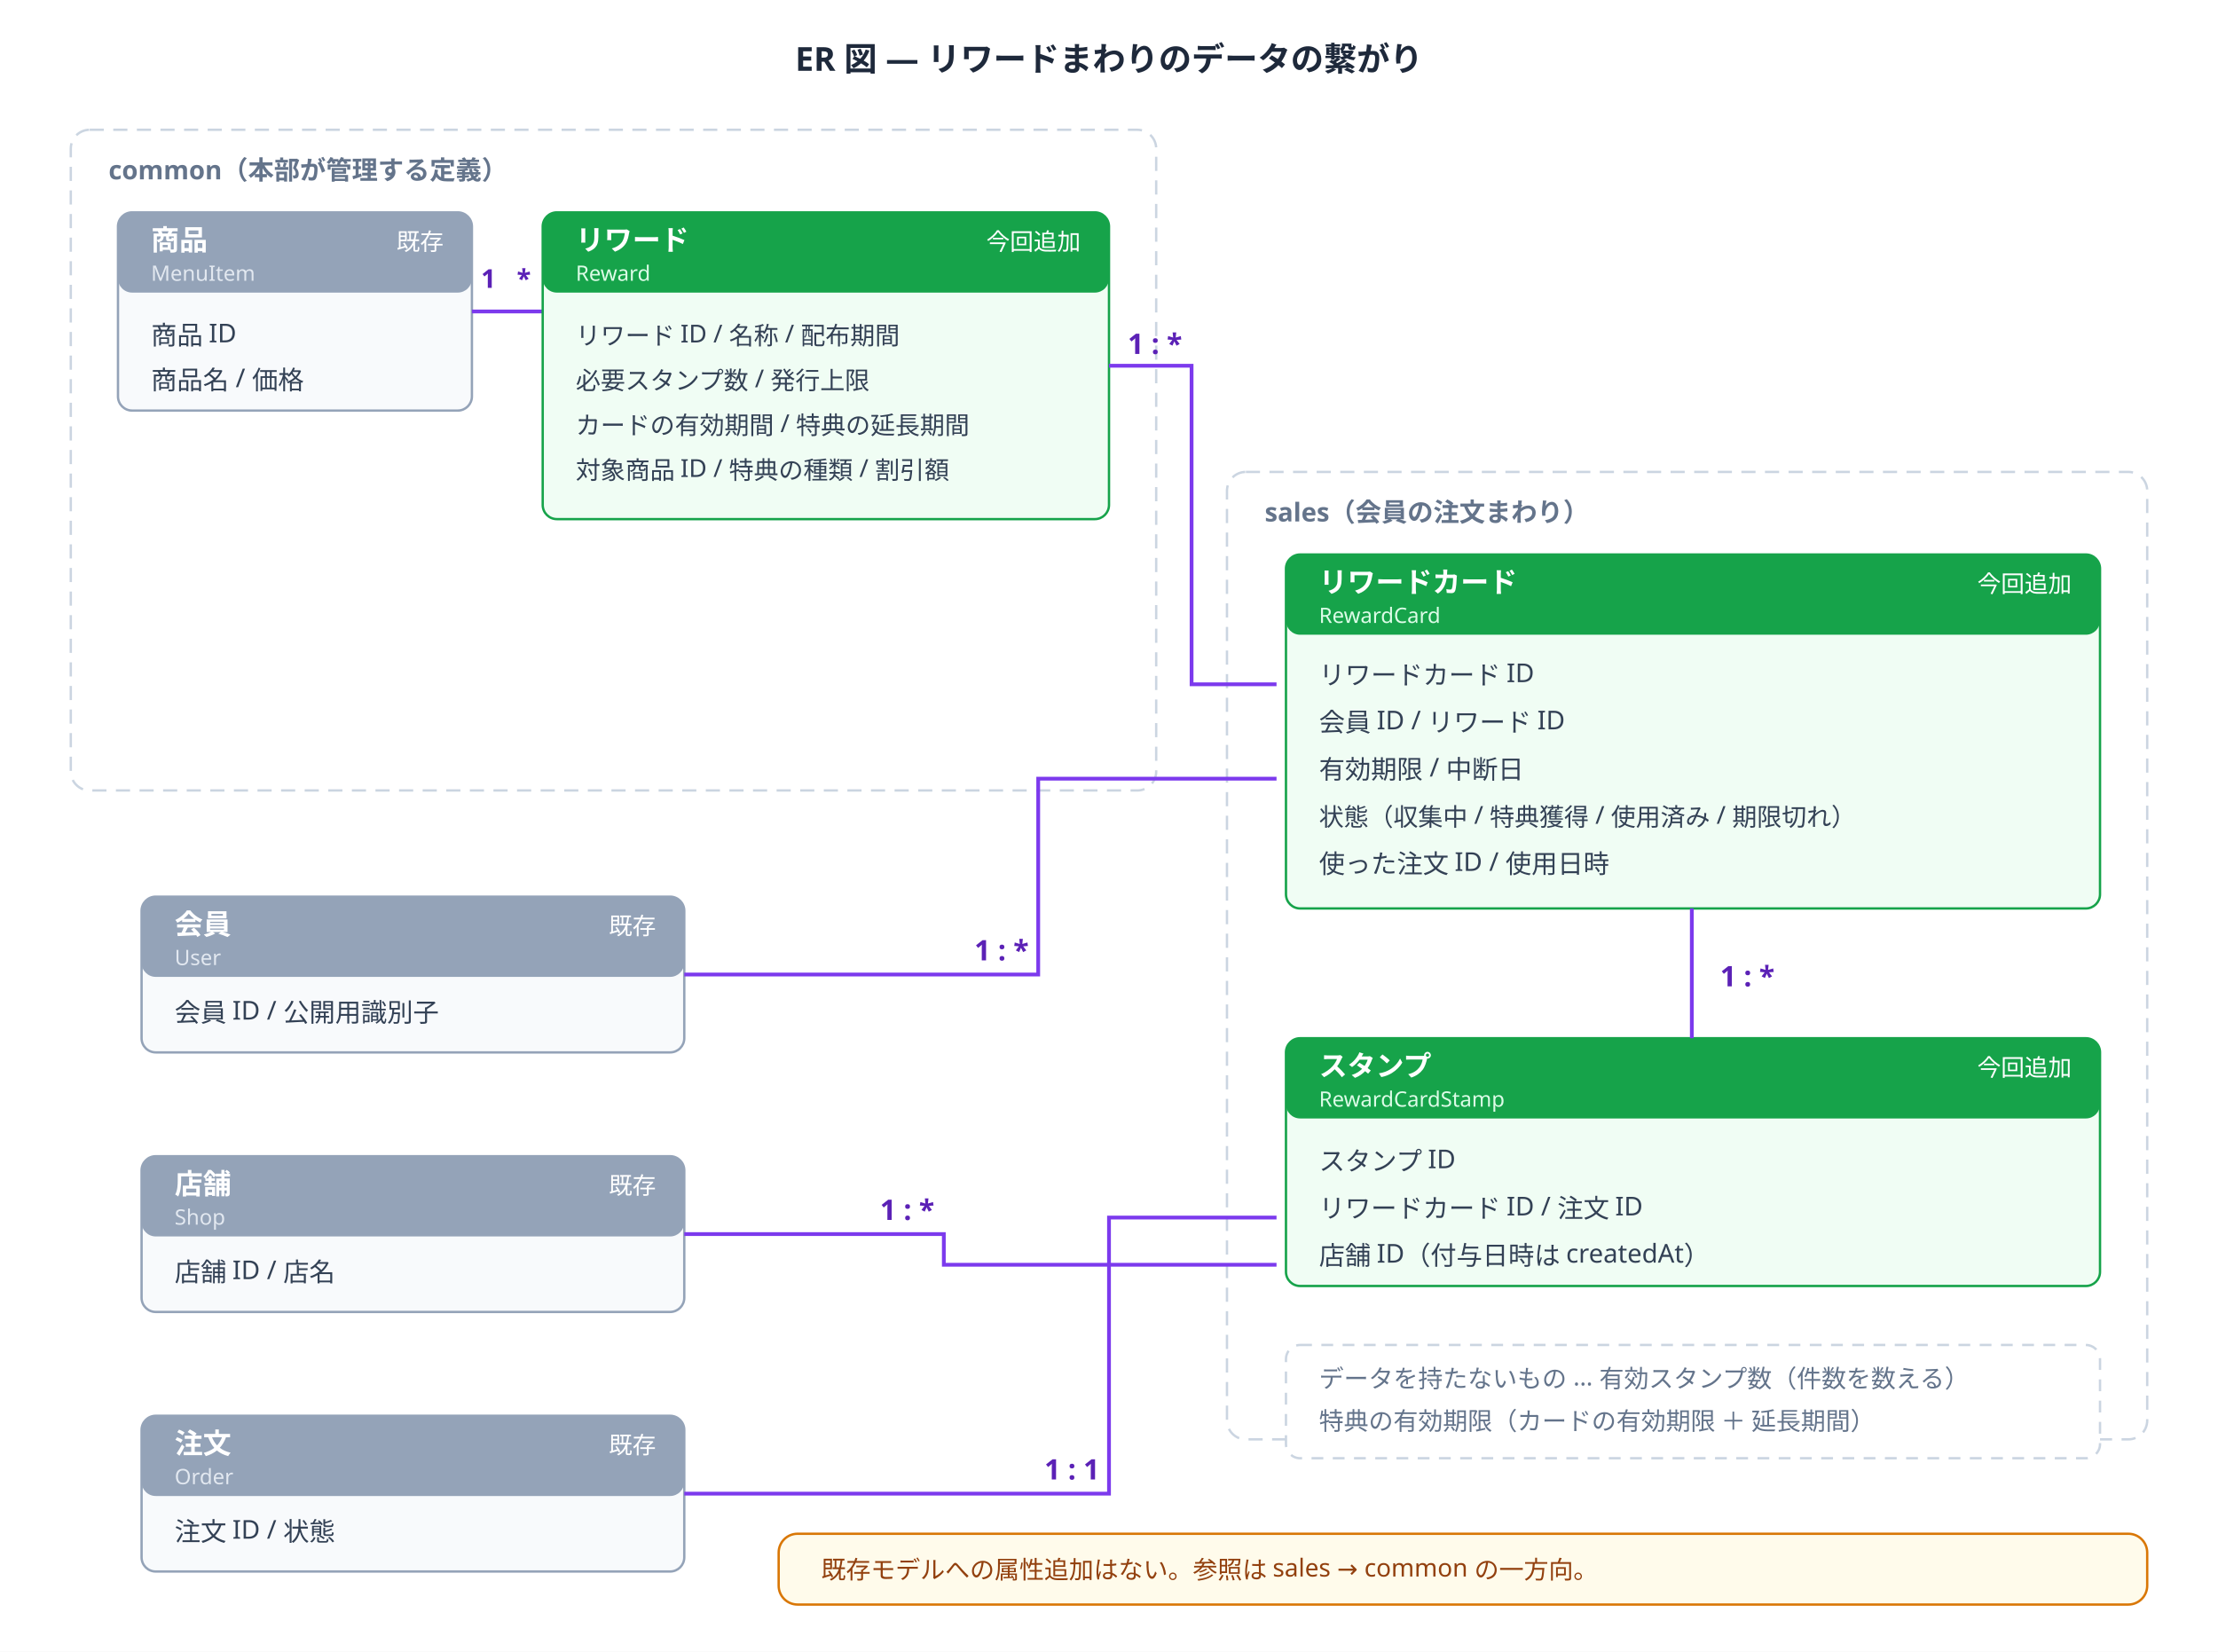
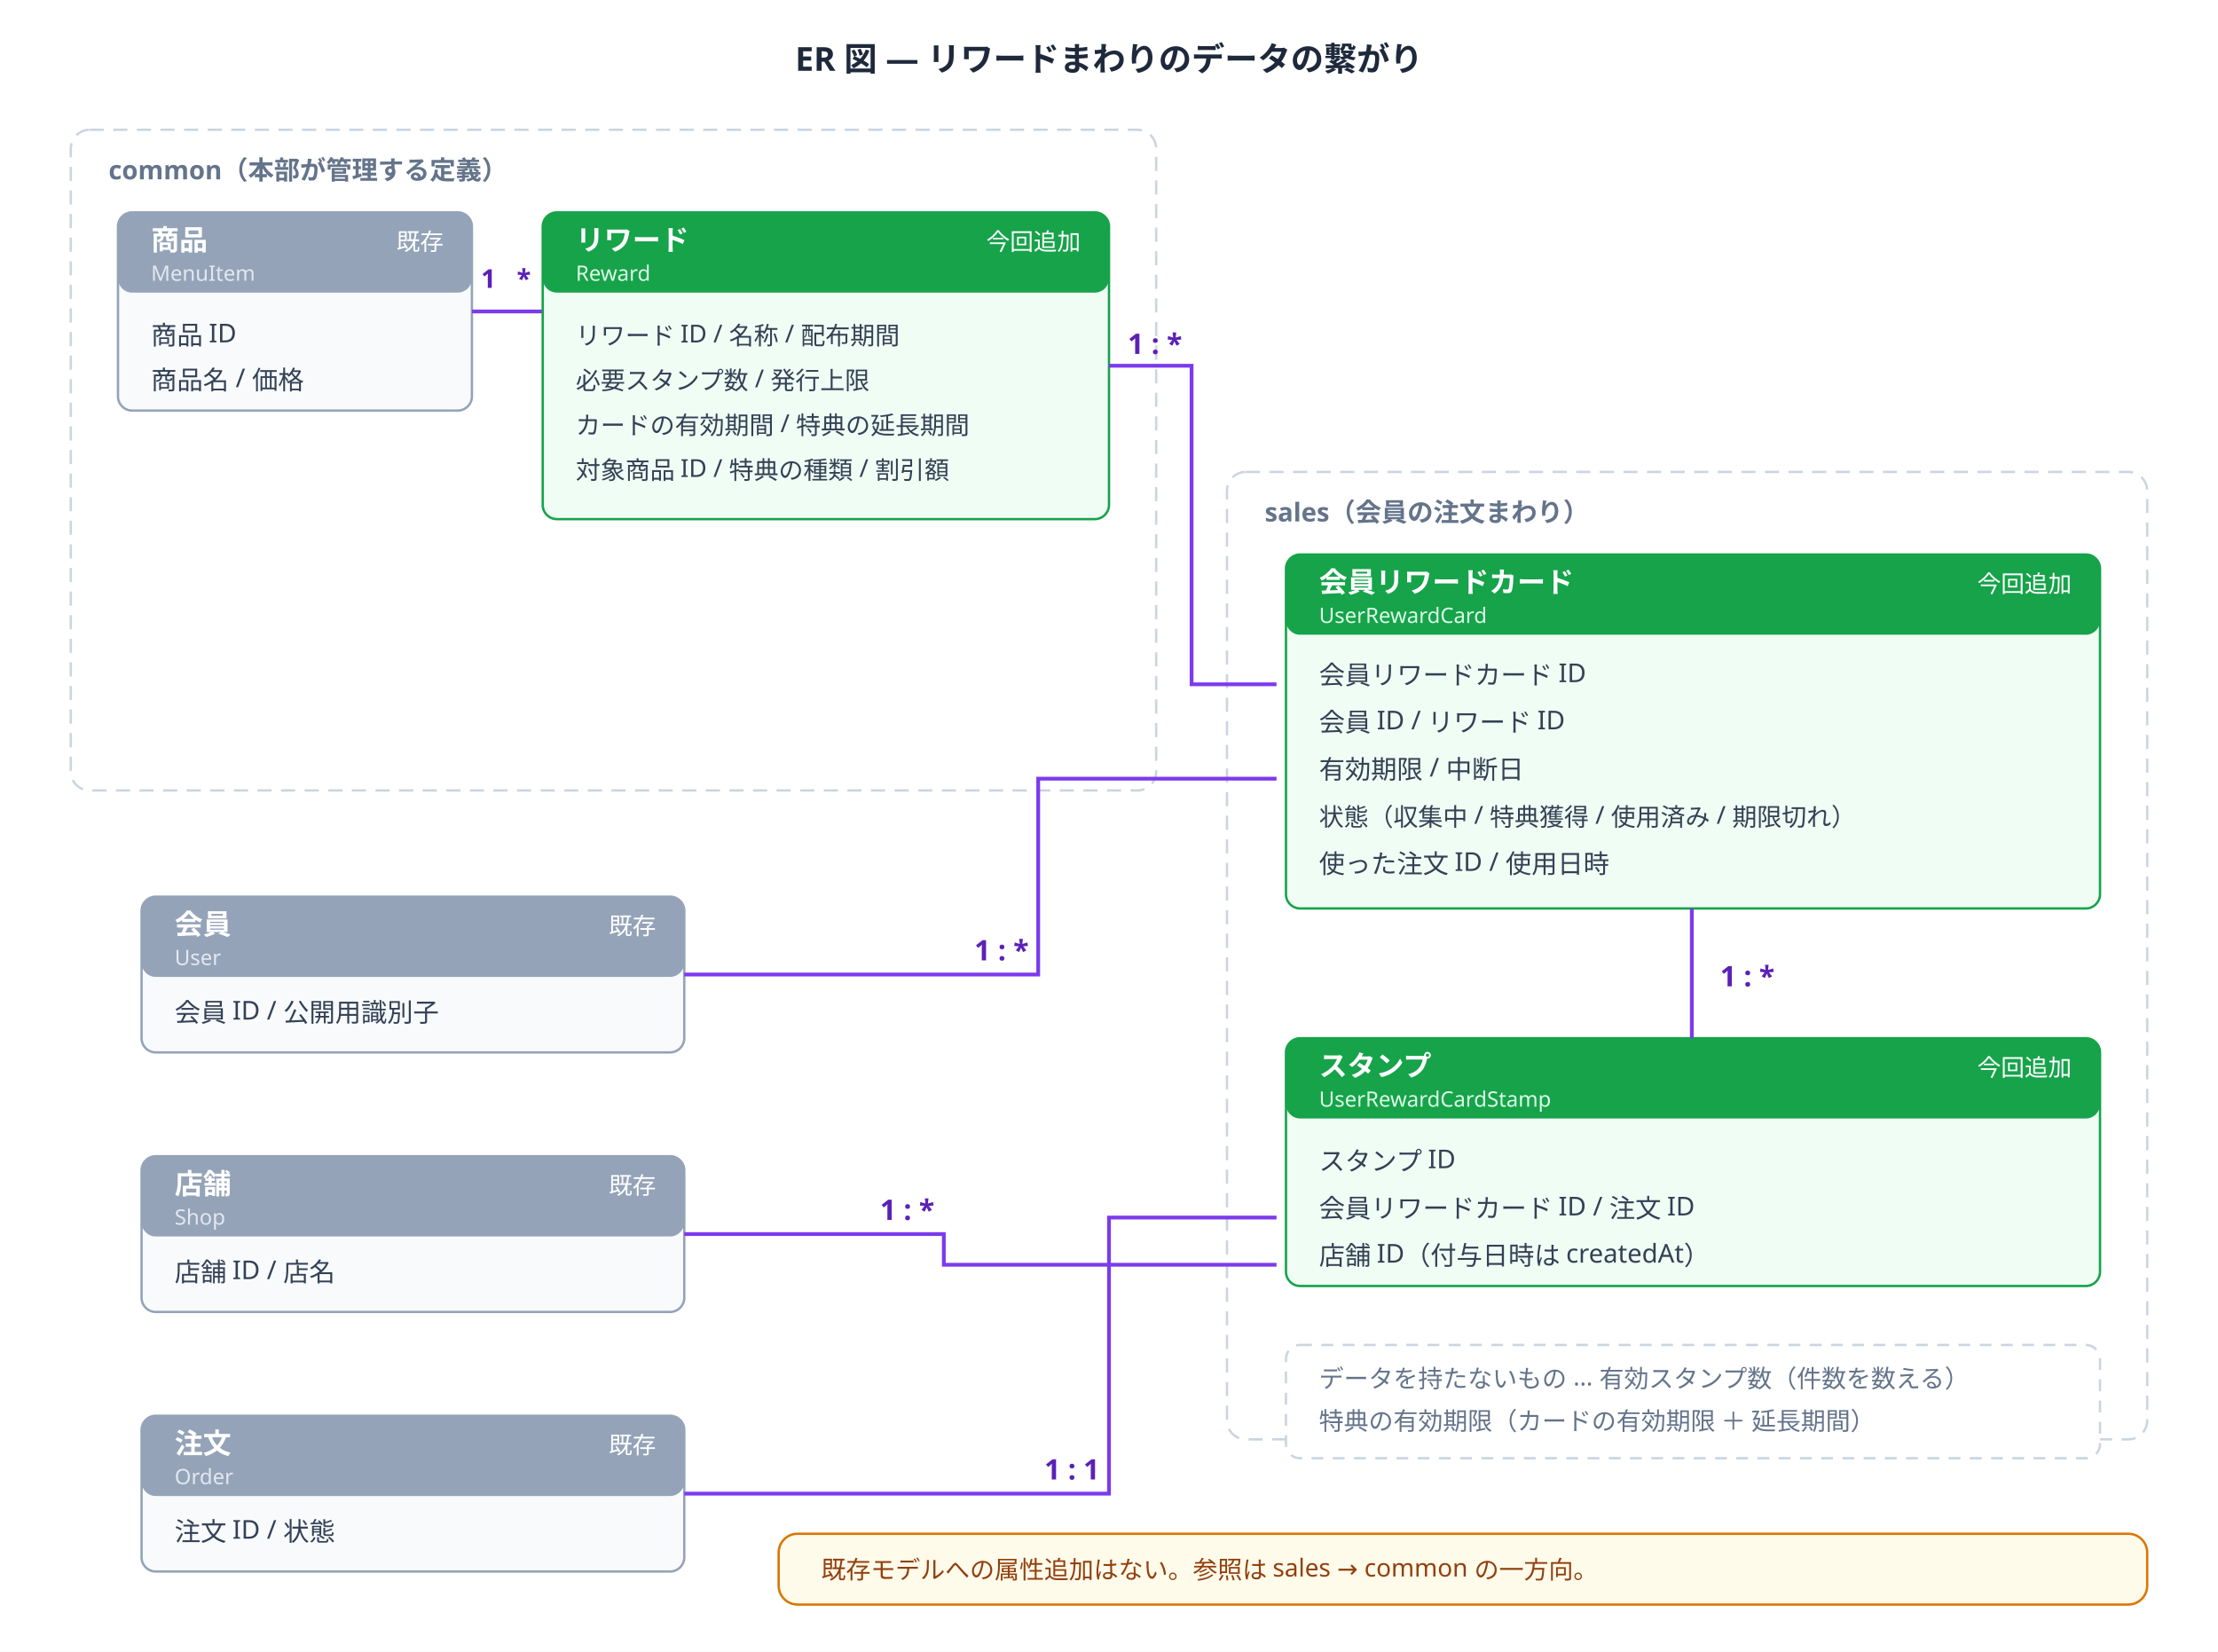
<svg xmlns="http://www.w3.org/2000/svg" viewBox="0 0 940 700" width="940" font-family="sans-serif" font-size="14">
  <rect x="0" y="0" width="940" height="700" fill="#ffffff" />
  <text x="470" y="30" text-anchor="middle" font-weight="bold" fill="#1e293b">ER 図 — リワードまわりのデータの繋がり</text>
  <rect x="30" y="55" width="460" height="280" rx="8" fill="none" stroke="#cbd5e1" stroke-dasharray="6 4" />
  <text x="46" y="76" font-size="11" font-weight="bold" fill="#64748b">common（本部が管理する定義）</text>
  <rect x="50" y="90" width="150" height="84" rx="6" fill="#f8fafc" stroke="#94a3b8" />
  <rect x="50" y="90" width="150" height="34" rx="6" fill="#94a3b8" />
  <text x="64" y="106" font-size="12" font-weight="bold" fill="#ffffff">商品</text>
  <text x="64" y="119" font-size="9" fill="#e2e8f0">MenuItem</text>
  <text x="188" y="106" text-anchor="end" font-size="10" fill="#ffffff">既存</text>
  <text x="64" y="146" font-size="11" fill="#334155">商品 ID</text>
  <text x="64" y="165" font-size="11" fill="#334155">商品名 / 価格</text>
  <path d="M200,132 H230" fill="none" stroke="#7c3aed" stroke-width="1.6" />
  <text x="207" y="122" text-anchor="middle" font-size="11" font-weight="bold" fill="#5b21b6">1</text>
  <text x="222" y="122" text-anchor="middle" font-size="11" font-weight="bold" fill="#5b21b6">*</text>
  <rect x="230" y="90" width="240" height="130" rx="6" fill="#f0fdf4" stroke="#16a34a" />
  <rect x="230" y="90" width="240" height="34" rx="6" fill="#16a34a" />
  <text x="244" y="106" font-size="12" font-weight="bold" fill="#ffffff">リワード</text>
  <text x="244" y="119" font-size="9" fill="#dcfce7">Reward</text>
  <text x="458" y="106" text-anchor="end" font-size="10" fill="#ffffff">今回追加</text>
  <text x="244" y="146" font-size="10.5" fill="#334155">リワード ID / 名称 / 配布期間</text>
  <text x="244" y="165" font-size="10.5" fill="#334155">必要スタンプ数 / 発行上限</text>
  <text x="244" y="184" font-size="10.5" fill="#334155">カードの有効期間 / 特典の延長期間</text>
  <text x="244" y="203" font-size="10.5" fill="#334155">対象商品 ID / 特典の種類 / 割引額</text>
  <rect x="60" y="380" width="230" height="66" rx="6" fill="#f8fafc" stroke="#94a3b8" />
  <rect x="60" y="380" width="230" height="34" rx="6" fill="#94a3b8" />
  <text x="74" y="396" font-size="12" font-weight="bold" fill="#ffffff">会員</text>
  <text x="74" y="409" font-size="9" fill="#e2e8f0">User</text>
  <text x="278" y="396" text-anchor="end" font-size="10" fill="#ffffff">既存</text>
  <text x="74" y="433" font-size="11" fill="#334155">会員 ID / 公開用識別子</text>
  <rect x="60" y="490" width="230" height="66" rx="6" fill="#f8fafc" stroke="#94a3b8" />
  <rect x="60" y="490" width="230" height="34" rx="6" fill="#94a3b8" />
  <text x="74" y="506" font-size="12" font-weight="bold" fill="#ffffff">店舗</text>
  <text x="74" y="519" font-size="9" fill="#e2e8f0">Shop</text>
  <text x="278" y="506" text-anchor="end" font-size="10" fill="#ffffff">既存</text>
  <text x="74" y="543" font-size="11" fill="#334155">店舗 ID / 店名</text>
  <rect x="60" y="600" width="230" height="66" rx="6" fill="#f8fafc" stroke="#94a3b8" />
  <rect x="60" y="600" width="230" height="34" rx="6" fill="#94a3b8" />
  <text x="74" y="616" font-size="12" font-weight="bold" fill="#ffffff">注文</text>
  <text x="74" y="629" font-size="9" fill="#e2e8f0">Order</text>
  <text x="278" y="616" text-anchor="end" font-size="10" fill="#ffffff">既存</text>
  <text x="74" y="653" font-size="11" fill="#334155">注文 ID / 状態</text>
  <rect x="520" y="200" width="390" height="410" rx="8" fill="none" stroke="#cbd5e1" stroke-dasharray="6 4" />
  <text x="536" y="221" font-size="11" font-weight="bold" fill="#64748b">sales（会員の注文まわり）</text>
  <rect x="545" y="235" width="345" height="150" rx="6" fill="#f0fdf4" stroke="#16a34a" />
  <rect x="545" y="235" width="345" height="34" rx="6" fill="#16a34a" />
-   <text x="559" y="251" font-size="12" font-weight="bold" fill="#ffffff">リワードカード</text>
-   <text x="559" y="264" font-size="9" fill="#dcfce7">RewardCard</text>
+   <text x="559" y="251" font-size="12" font-weight="bold" fill="#ffffff">会員リワードカード</text>
+   <text x="559" y="264" font-size="9" fill="#dcfce7">UserRewardCard</text>
  <text x="878" y="251" text-anchor="end" font-size="10" fill="#ffffff">今回追加</text>
-   <text x="559" y="290" font-size="11" fill="#334155">リワードカード ID</text>
+   <text x="559" y="290" font-size="11" fill="#334155">会員リワードカード ID</text>
  <text x="559" y="310" font-size="11" fill="#334155">会員 ID / リワード ID</text>
  <text x="559" y="330" font-size="11" fill="#334155">有効期限 / 中断日</text>
  <text x="559" y="350" font-size="10.5" fill="#334155">状態（収集中 / 特典獲得 / 使用済み / 期限切れ）</text>
  <text x="559" y="370" font-size="11" fill="#334155">使った注文 ID / 使用日時</text>
  <rect x="545" y="440" width="345" height="105" rx="6" fill="#f0fdf4" stroke="#16a34a" />
  <rect x="545" y="440" width="345" height="34" rx="6" fill="#16a34a" />
  <text x="559" y="456" font-size="12" font-weight="bold" fill="#ffffff">スタンプ</text>
-   <text x="559" y="469" font-size="9" fill="#dcfce7">RewardCardStamp</text>
+   <text x="559" y="469" font-size="9" fill="#dcfce7">UserRewardCardStamp</text>
  <text x="878" y="456" text-anchor="end" font-size="10" fill="#ffffff">今回追加</text>
  <text x="559" y="496" font-size="11" fill="#334155">スタンプ ID</text>
-   <text x="559" y="516" font-size="11" fill="#334155">リワードカード ID / 注文 ID</text>
+   <text x="559" y="516" font-size="11" fill="#334155">会員リワードカード ID / 注文 ID</text>
  <text x="559" y="536" font-size="11" fill="#334155">店舗 ID（付与日時は createdAt）</text>
  <path d="M470,155 H505 V290 H541" fill="none" stroke="#7c3aed" stroke-width="1.6" />
  <text x="501" y="150" text-anchor="end" font-size="12" font-weight="bold" fill="#5b21b6">1 : *</text>
  <path d="M290,413 H440 V330 H541" fill="none" stroke="#7c3aed" stroke-width="1.6" />
  <text x="436" y="407" text-anchor="end" font-size="12" font-weight="bold" fill="#5b21b6">1 : *</text>
  <path d="M717,385 V440" fill="none" stroke="#7c3aed" stroke-width="1.6" />
  <text x="729" y="418" font-size="12" font-weight="bold" fill="#5b21b6">1 : *</text>
  <path d="M290,523 H400 V536 H541" fill="none" stroke="#7c3aed" stroke-width="1.6" />
  <text x="396" y="517" text-anchor="end" font-size="12" font-weight="bold" fill="#5b21b6">1 : *</text>
  <path d="M290,633 H470 V516 H541" fill="none" stroke="#7c3aed" stroke-width="1.6" />
  <text x="466" y="627" text-anchor="end" font-size="12" font-weight="bold" fill="#5b21b6">1 : 1</text>
  <rect x="545" y="570" width="345" height="48" rx="6" fill="#ffffff" stroke="#cbd5e1" stroke-dasharray="5 4" />
  <text x="559" y="588" font-size="10.5" fill="#64748b">データを持たないもの … 有効スタンプ数（件数を数える）</text>
  <text x="559" y="606" font-size="10.5" fill="#64748b">特典の有効期限（カードの有効期限 ＋ 延長期間）</text>
  <rect x="330" y="650" width="580" height="30" rx="8" fill="#fffbeb" stroke="#d97706" />
  <text x="348" y="669" font-size="10.5" fill="#92400e">既存モデルへの属性追加はない。参照は sales → common の一方向。</text>
</svg>
